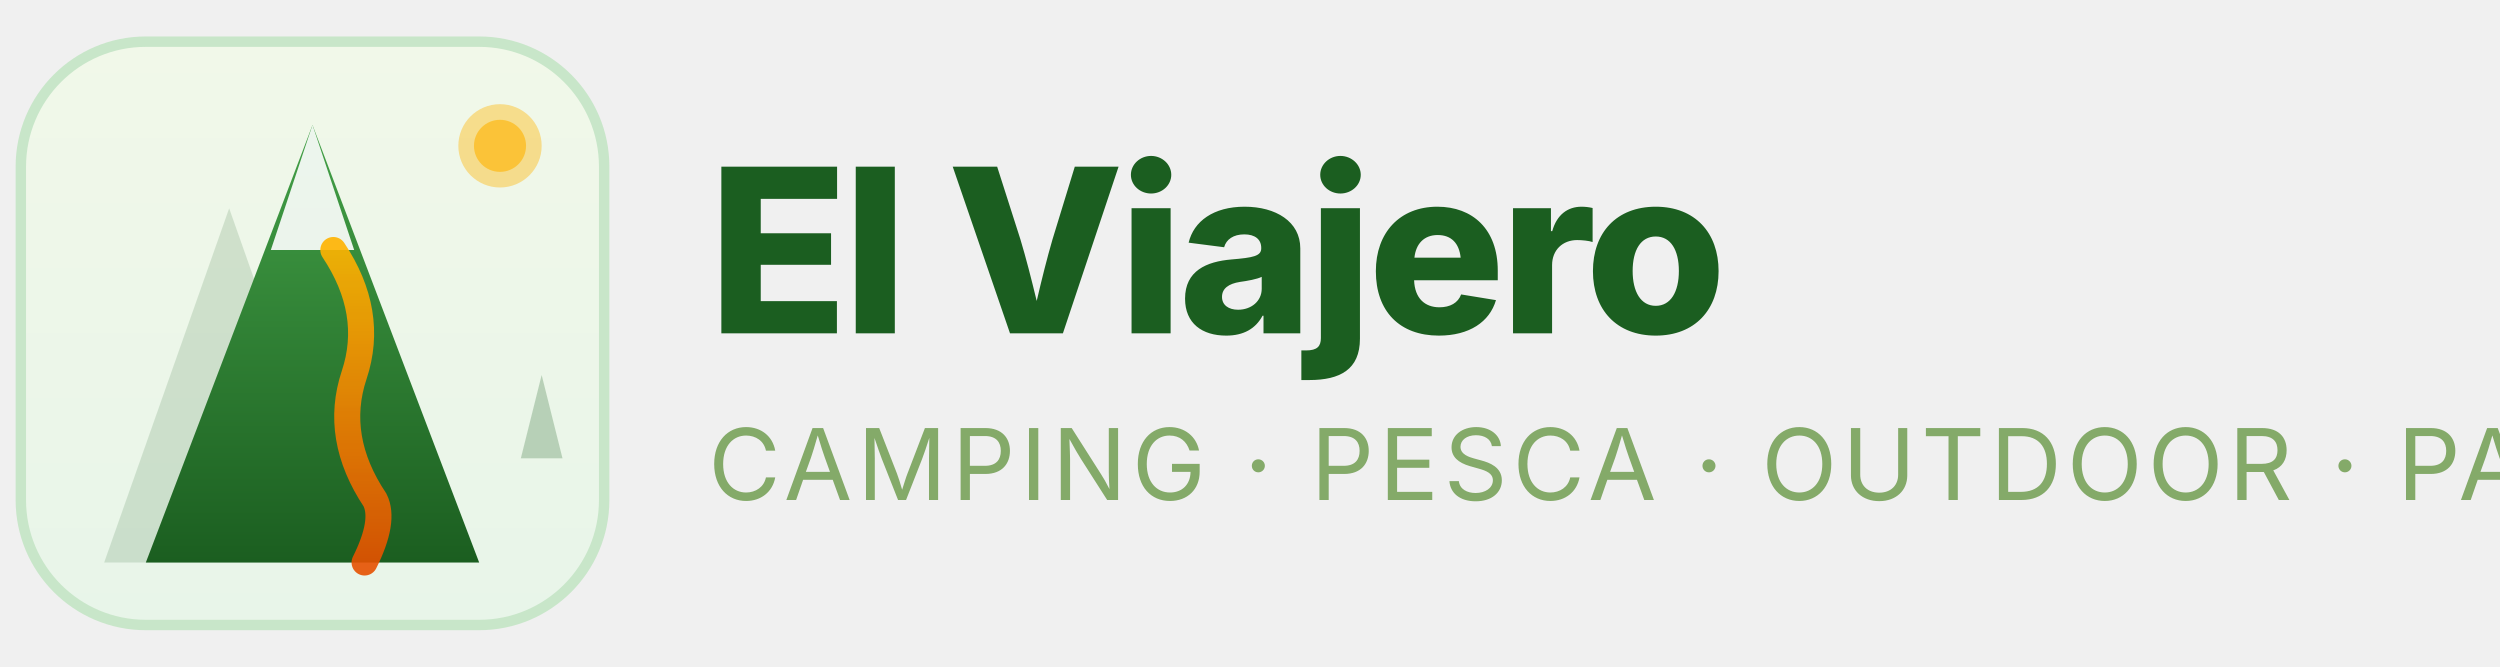
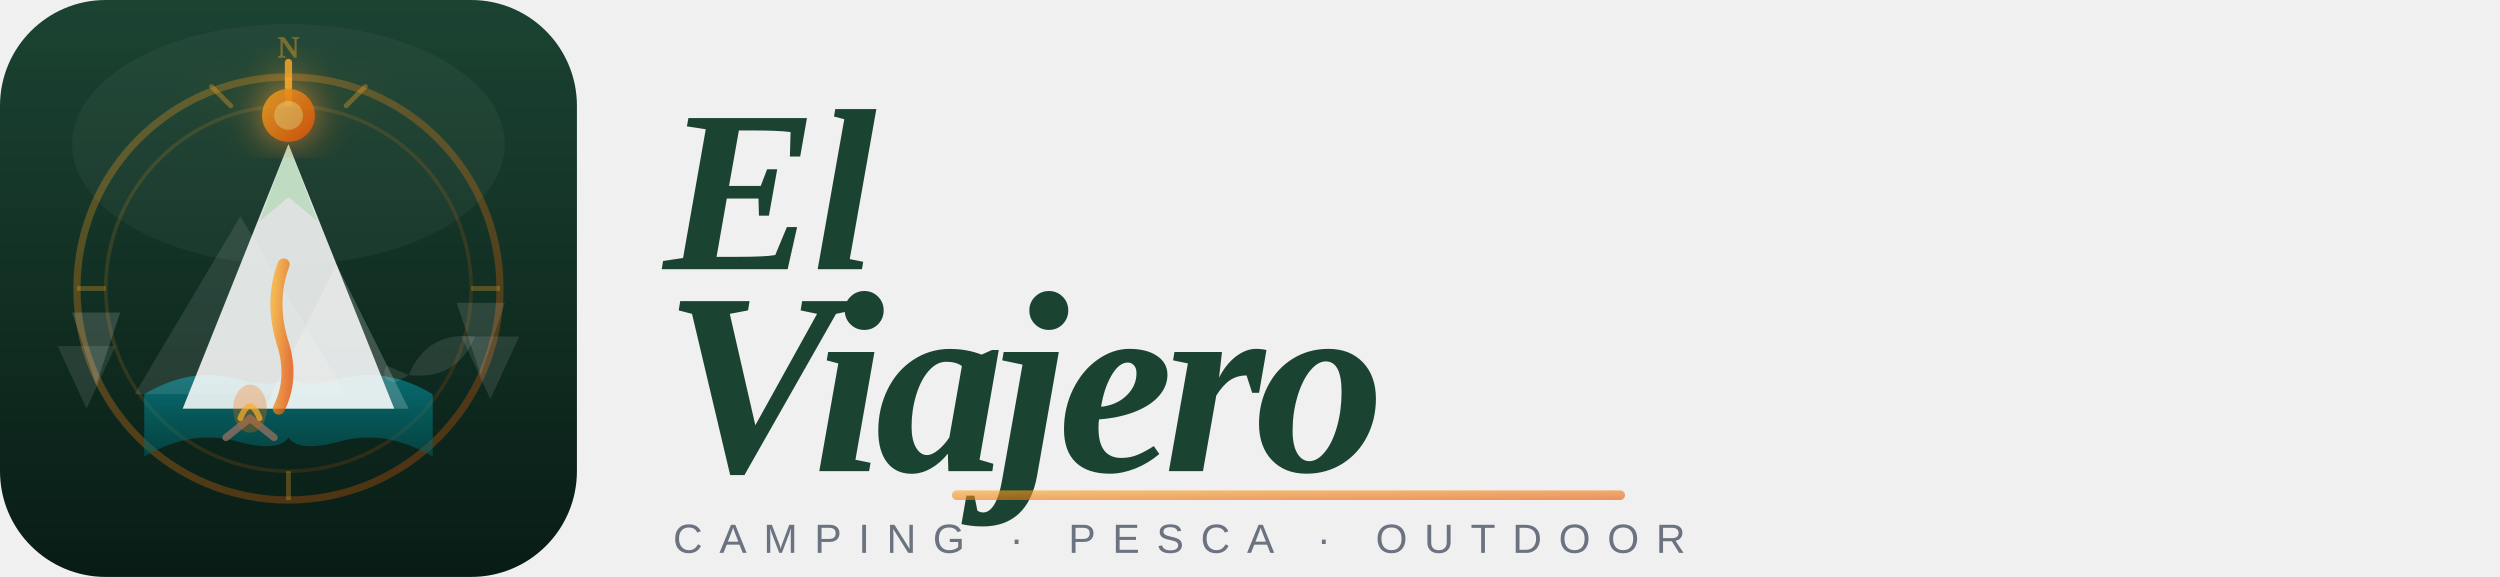
- <svg xmlns="http://www.w3.org/2000/svg" viewBox="0 0 240 64" fill="none">
+ <svg xmlns="http://www.w3.org/2000/svg" viewBox="0 0 520 120">
  <defs>
-     <linearGradient id="logomount" x1="0" y1="1" x2="0" y2="0">
-       <stop offset="0%" stop-color="#1B5E20" />
-       <stop offset="100%" stop-color="#43A047" />
+     <linearGradient id="bgGradL" x1="0%" y1="0%" x2="0%" y2="100%">
+       <stop offset="0%" stop-color="#1B4332" />
+       <stop offset="100%" stop-color="#081C15" />
    </linearGradient>
-     <linearGradient id="logotrail" x1="0" y1="0" x2="0" y2="1">
-       <stop offset="0%" stop-color="#FFB300" />
+     <linearGradient id="goldGradL" x1="0%" y1="0%" x2="100%" y2="100%">
+       <stop offset="0%" stop-color="#F9A825" />
      <stop offset="100%" stop-color="#E65100" />
    </linearGradient>
-     <linearGradient id="logobg" x1="0" y1="0" x2="0" y2="1">
-       <stop offset="0%" stop-color="#F1F8E9" />
-       <stop offset="100%" stop-color="#E8F5E9" />
+     <linearGradient id="waterGradL" x1="0%" y1="0%" x2="0%" y2="100%">
+       <stop offset="0%" stop-color="#00ACC1" />
+       <stop offset="100%" stop-color="#006064" />
    </linearGradient>
+     <filter id="glowL" x="-20%" y="-20%" width="140%" height="140%">
+       <feGaussianBlur stdDeviation="4" result="blur" />
+       <feMerge>
+         <feMergeNode in="blur" />
+         <feMergeNode in="SourceGraphic" />
+       </feMerge>
+     </filter>
  </defs>
-   <rect x="2" y="4" width="56" height="56" rx="12" fill="url(#logobg)" stroke="#C8E6C9" stroke-width="1" />
-   <path d="M10 54 L22 20 L34 54Z" fill="#1B5E20" opacity="0.15" />
-   <path d="M14 54 L30 12 L46 54Z" fill="url(#logomount)" />
-   <path d="M30 12 L26 24 L34 24Z" fill="white" opacity="0.9" />
-   <path d="M32 24 Q36 30 34 36 Q32 42 36 48 Q37 50 35 54" stroke="url(#logotrail)" stroke-width="2.5" fill="none" stroke-linecap="round" opacity="0.9" />
-   <circle cx="48" cy="14" r="4" fill="#FFB300" opacity="0.4" />
-   <circle cx="48" cy="14" r="2.5" fill="#FFB300" opacity="0.6" />
-   <polygon points="50,44 52,36 54,44" fill="#1B5E20" opacity="0.25" />
-   <text x="68" y="32" font-family="system-ui,-apple-system,'Segoe UI',sans-serif" font-size="22" font-weight="800" fill="#1B5E20" letter-spacing="-0.5">El Viajero</text>
-   <text x="68" y="48" font-family="system-ui,-apple-system,'Segoe UI',sans-serif" font-size="9.5" fill="#558B2F" opacity="0.7" letter-spacing="0.5">CAMPING · PESCA · OUTDOOR · PARAGUAY</text>
+   <rect x="0" y="0" width="120" height="120" rx="22" fill="url(#bgGradL)" />
+   <ellipse cx="60" cy="30" rx="45" ry="25" fill="white" opacity="0.04" />
+   <circle cx="60" cy="60" r="44" fill="none" stroke="url(#goldGradL)" stroke-width="1.5" opacity="0.3" />
+   <circle cx="60" cy="60" r="38" fill="none" stroke="url(#goldGradL)" stroke-width="0.75" opacity="0.15" />
+   <line x1="60" y1="16" x2="60" y2="22" stroke="#F9A825" stroke-width="1.5" opacity="0.5" />
+   <line x1="104" y1="60" x2="98" y2="60" stroke="#F9A825" stroke-width="1" opacity="0.3" />
+   <line x1="16" y1="60" x2="22" y2="60" stroke="#F9A825" stroke-width="1" opacity="0.3" />
+   <line x1="60" y1="104" x2="60" y2="98" stroke="#F9A825" stroke-width="1" opacity="0.3" />
+   <text x="60" y="12" text-anchor="middle" font-family="Georgia, serif" font-size="6" font-weight="bold" fill="#F9A825" opacity="0.4" letter-spacing="0.5">N</text>
+   <path d="M30 82 Q40 76 50 79 Q58 81 60 78 Q62 81 70 79 Q80 76 90 82 L90 95 Q80 89 70 92 Q62 94 60 91 Q58 94 50 92 Q40 89 30 95 Z" fill="url(#waterGradL)" opacity="0.5" />
+   <polygon points="28,82 50,45 72,82" fill="white" opacity="0.1" />
+   <polygon points="38,85 60,30 82,85" fill="white" opacity="0.85" />
+   <polygon points="55,85 70,55 85,85" fill="white" opacity="0.2" />
+   <polygon points="60,30 54,46 60,41 66,46" fill="#A5D6A7" opacity="0.55" />
+   <path d="M59 55 Q56 63 59 72 Q61 79 58 85" stroke="url(#goldGradL)" stroke-width="2.5" fill="none" stroke-linecap="round" opacity="0.75" />
+   <g transform="translate(52, 87)" opacity="0.8">
+     <line x1="0" y1="0" x2="-5" y2="4" stroke="#8D6E63" stroke-width="1.5" stroke-linecap="round" />
+     <line x1="0" y1="0" x2="5" y2="4" stroke="#8D6E63" stroke-width="1.5" stroke-linecap="round" />
+     <ellipse cx="0" cy="-2" rx="3.5" ry="5" fill="#FF6D00" opacity="0.35" />
+     <path d="M-2 0 Q0 -5 2 0" stroke="#F9A825" stroke-width="1.2" fill="none" stroke-linecap="round" />
+   </g>
+   <g filter="url(#glowL)" opacity="0.85">
+     <line x1="60" y1="18" x2="60" y2="13" stroke="#F9A825" stroke-width="1.5" stroke-linecap="round" />
+     <line x1="48" y1="22" x2="44" y2="18" stroke="#F9A825" stroke-width="1" stroke-linecap="round" opacity="0.4" />
+     <line x1="72" y1="22" x2="76" y2="18" stroke="#F9A825" stroke-width="1" stroke-linecap="round" opacity="0.4" />
+     <circle cx="60" cy="24" r="5.5" fill="url(#goldGradL)" />
+     <circle cx="60" cy="24" r="3" fill="#FFF59D" opacity="0.4" />
+   </g>
+   <polygon points="20,80 15,65 25,65" fill="white" opacity="0.15" />
+   <polygon points="18,85 12,72 24,72" fill="white" opacity="0.1" />
+   <polygon points="100,78 95,63 105,63" fill="white" opacity="0.12" />
+   <polygon points="102,83 96,70 108,70" fill="white" opacity="0.1" />
+   <g transform="translate(85, 78) rotate(-30)" opacity="0.1">
+     <path d="M0 0 Q8 -6 16 0 Q8 6 0 0" fill="white" />
+     <path d="M0 0 L-3 -4 Q-6 -2 -3 0" fill="white" />
+   </g>
+   <text x="138" y="56" font-family="Georgia, 'Times New Roman', serif" font-size="48" font-weight="bold" font-style="italic" fill="#1B4332" letter-spacing="-1">El</text>
+   <text x="138" y="98" font-family="Georgia, 'Times New Roman', serif" font-size="54" font-weight="bold" font-style="italic" fill="#1B4332" letter-spacing="-2">Viajero</text>
+   <text x="140" y="115" font-family="Arial, Helvetica, sans-serif" font-size="8.5" font-weight="400" fill="#6B7280" letter-spacing="3.5">CAMPING · PESCA · OUTDOOR</text>
+   <rect x="198" y="102" width="140" height="2" rx="1" fill="url(#goldGradL)" opacity="0.6" />
</svg>
